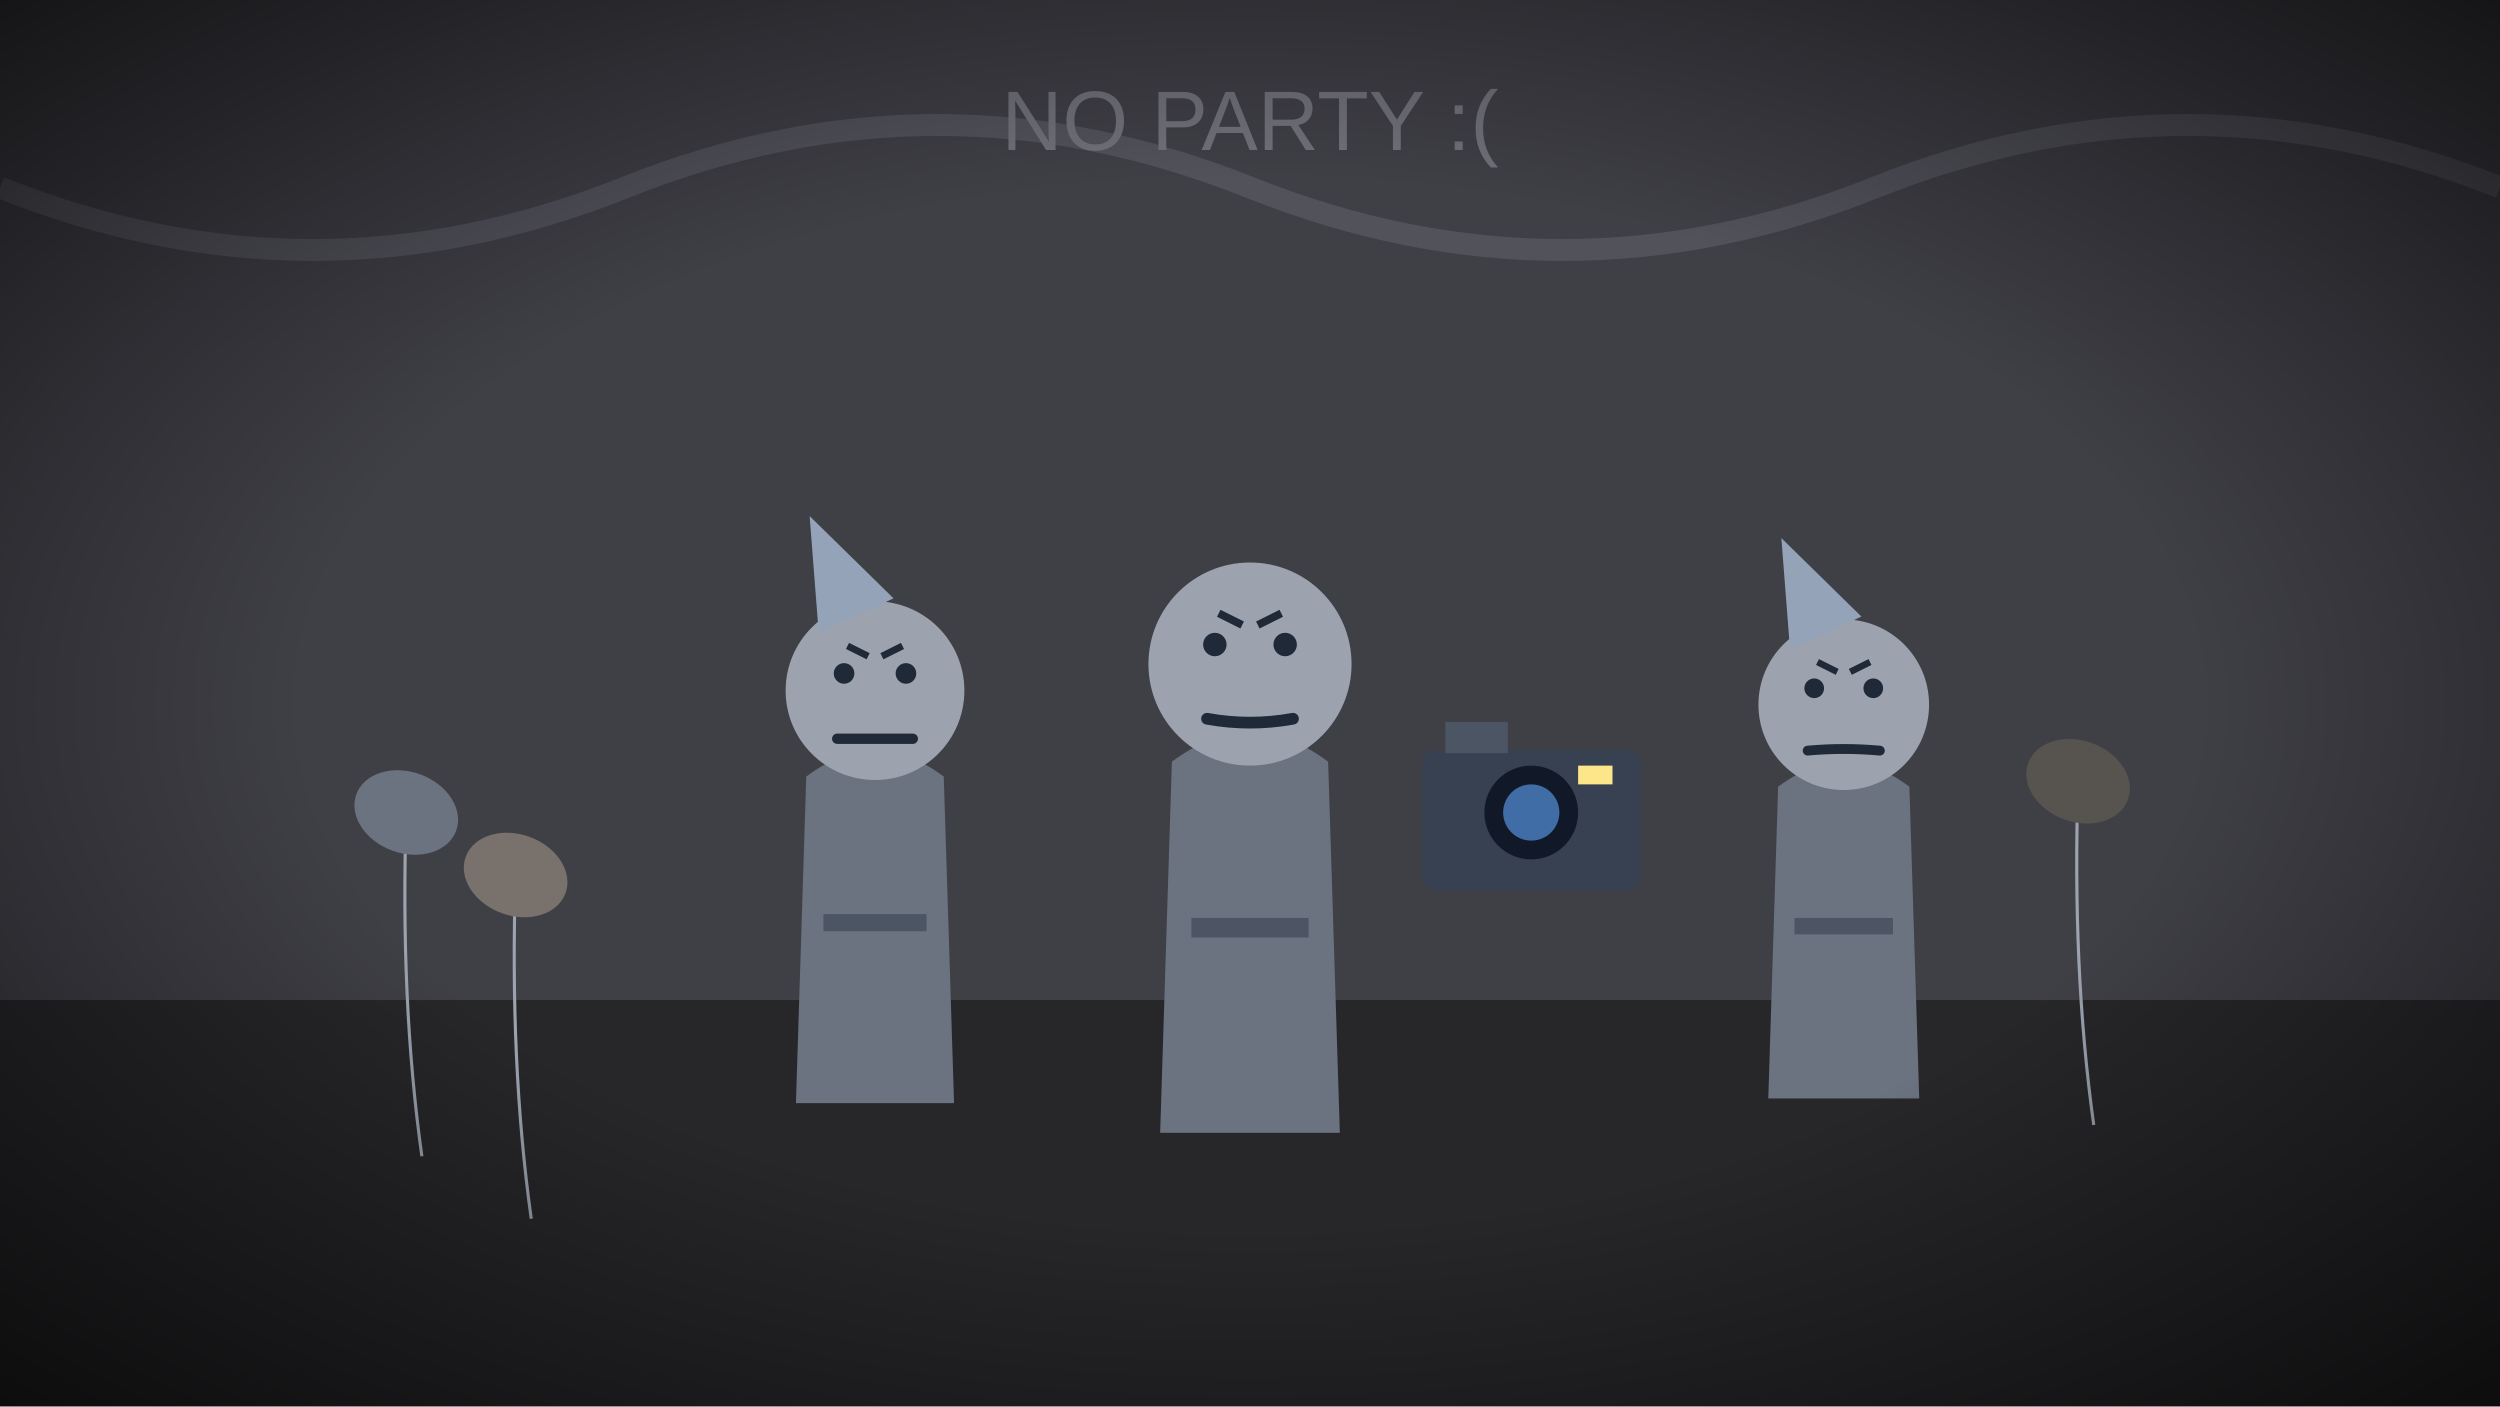
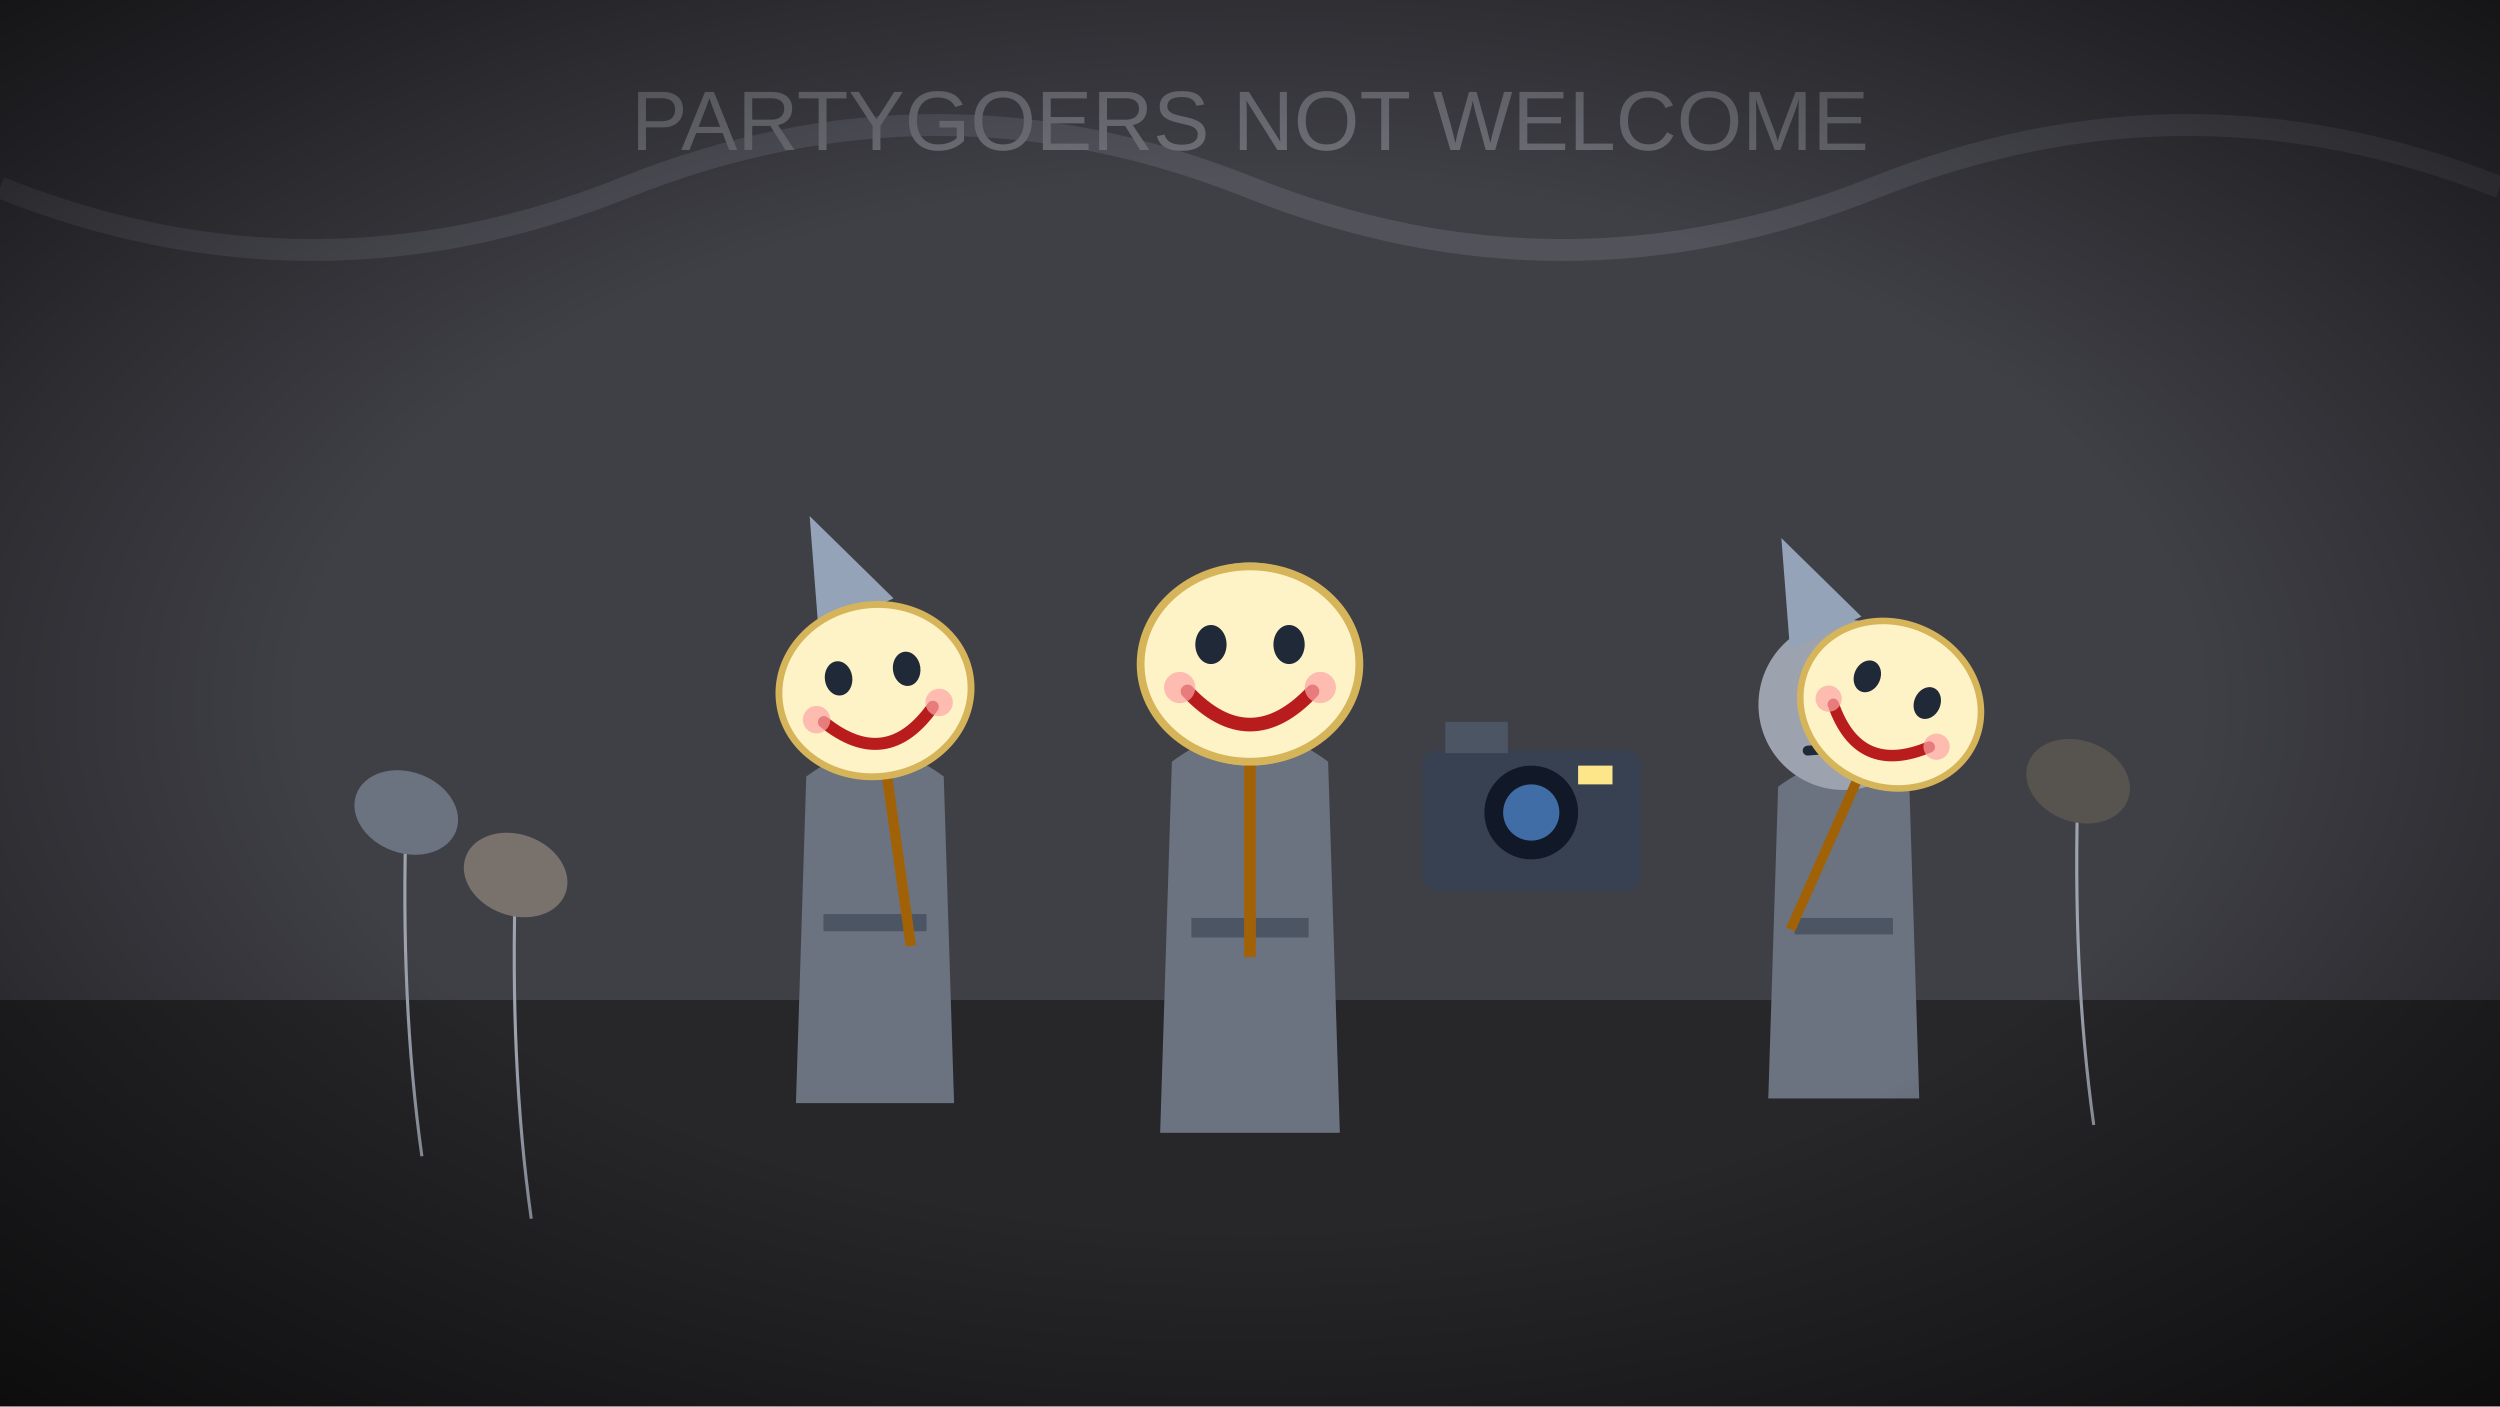
<svg xmlns="http://www.w3.org/2000/svg" viewBox="0 0 1600 900">
  <defs>
    <radialGradient id="v" cx=".5" cy=".5" r=".75">
      <stop offset=".5" stop-color="#000" stop-opacity="0" />
      <stop offset="1" stop-color="#000" stop-opacity=".75" />
    </radialGradient>
  </defs>
  <rect width="1600" height="900" fill="#3f3f46" />
  <rect y="640" width="1600" height="260" fill="#27272a" />
  <path d="M0 120 Q200 200 400 120 T800 120 T1200 120 T1600 120" stroke="#52525b" stroke-width="14" fill="none" />
-   <text x="800" y="96" text-anchor="middle" font-family="Arial Black, Arial" font-size="54" fill="#71717a">NO PARTY  :(</text>
+   <text x="800" y="96" text-anchor="middle" font-family="Arial Black, Arial" font-size="54" fill="#71717a">PARTYGOERS NOT WELCOME</text>
  <path d="M260 520 q-4 120 10 220" stroke="#9ca3af" stroke-width="2" fill="none" />
  <ellipse cx="260" cy="520" rx="34" ry="26" fill="#6b7280" transform="rotate(20 260 520)" />
  <path d="M330 560 q-4 120 10 220" stroke="#9ca3af" stroke-width="2" fill="none" />
  <ellipse cx="330" cy="560" rx="34" ry="26" fill="#78716c" transform="rotate(20 330 560)" />
  <path d="M1330 500 q-4 120 10 220" stroke="#9ca3af" stroke-width="2" fill="none" />
  <ellipse cx="1330" cy="500" rx="34" ry="26" fill="#57534e" transform="rotate(20 1330 500)" />
  <g transform="translate(560 420) scale(1.1)">
    <path d="M-46 260 L-40 70 Q0 40 40 70 L46 260 Z" fill="#6b7280" />
    <rect x="-30" y="150" width="60" height="10" fill="#4b5563" />
    <circle cy="20" r="52" fill="#9ca3af" />
    <circle cx="-18" cy="10" r="6" fill="#1f2937" />
    <circle cx="18" cy="10" r="6" fill="#1f2937" />
    <path d="M-16 -6 l12 6 M16 -6 l-12 6" stroke="#1f2937" stroke-width="4" />
    <path d="M-22 48 Q0 48 22 48" stroke="#1f2937" stroke-width="6" fill="none" stroke-linecap="round" />
    <path d="M-24 -26 L0 -90 L24 -26 Z" fill="#94a3b8" transform="rotate(-25)" />
  </g>
  <g transform="translate(800 400) scale(1.25)">
    <path d="M-46 260 L-40 70 Q0 40 40 70 L46 260 Z" fill="#6b7280" />
    <rect x="-30" y="150" width="60" height="10" fill="#4b5563" />
    <circle cy="20" r="52" fill="#9ca3af" />
    <circle cx="-18" cy="10" r="6" fill="#1f2937" />
    <circle cx="18" cy="10" r="6" fill="#1f2937" />
    <path d="M-16 -6 l12 6 M16 -6 l-12 6" stroke="#1f2937" stroke-width="4" />
    <path d="M-22 48 Q0 52 22 48" stroke="#1f2937" stroke-width="6" fill="none" stroke-linecap="round" />
  </g>
  <g transform="translate(1180 430) scale(1.05)">
    <path d="M-46 260 L-40 70 Q0 40 40 70 L46 260 Z" fill="#6b7280" />
    <rect x="-30" y="150" width="60" height="10" fill="#4b5563" />
    <circle cy="20" r="52" fill="#9ca3af" />
    <circle cx="-18" cy="10" r="6" fill="#1f2937" />
    <circle cx="18" cy="10" r="6" fill="#1f2937" />
    <path d="M-16 -6 l12 6 M16 -6 l-12 6" stroke="#1f2937" stroke-width="4" />
    <path d="M-22 48 Q0 46 22 48" stroke="#1f2937" stroke-width="6" fill="none" stroke-linecap="round" />
    <path d="M-24 -26 L0 -90 L24 -26 Z" fill="#94a3b8" transform="rotate(-25)" />
  </g>
  <g transform="translate(980 520)">
    <rect x="-70" y="-40" width="140" height="90" rx="10" fill="#374151" />
    <rect x="-55" y="-58" width="40" height="20" fill="#4b5563" />
    <circle r="30" fill="#111827" />
    <circle r="18" fill="#60a5fa" opacity=".6" />
    <rect x="30" y="-30" width="22" height="12" fill="#fde68a" />
  </g>
+   <g transform="translate(560 442.0) scale(1.1) rotate(-8)">
+     <rect x="-3" y="40" width="6" height="110" fill="#a16207" />
+     <ellipse rx="56" ry="50" fill="#fef3c7" stroke="#d6b45a" stroke-width="4" />
+     <ellipse cx="-20" cy="-10" rx="8" ry="10" fill="#1f2937" />
+     <ellipse cx="20" cy="-10" rx="8" ry="10" fill="#1f2937" />
+     <path d="M-32 14 Q0 48 32 14" stroke="#b91c1c" stroke-width="7" fill="none" stroke-linecap="round" />
+     <circle cx="-36" cy="12" r="8" fill="#fca5a5" opacity=".7" />
+     <circle cx="36" cy="12" r="8" fill="#fca5a5" opacity=".7" />
+   </g>
+   <g transform="translate(800 425.0) scale(1.25) rotate(0)">
+     <rect x="-3" y="40" width="6" height="110" fill="#a16207" />
+     <ellipse rx="56" ry="50" fill="#fef3c7" stroke="#d6b45a" stroke-width="4" />
+     <ellipse cx="-20" cy="-10" rx="8" ry="10" fill="#1f2937" />
+     <ellipse cx="20" cy="-10" rx="8" ry="10" fill="#1f2937" />
+     <path d="M-32 14 Q0 48 32 14" stroke="#b91c1c" stroke-width="7" fill="none" stroke-linecap="round" />
+     <circle cx="-36" cy="12" r="8" fill="#fca5a5" opacity=".7" />
+     <circle cx="36" cy="12" r="8" fill="#fca5a5" opacity=".7" />
+   </g>
+   <g transform="translate(1210 451.0) scale(1.05) rotate(24)">
+     <rect x="-3" y="40" width="6" height="110" fill="#a16207" />
+     <ellipse rx="56" ry="50" fill="#fef3c7" stroke="#d6b45a" stroke-width="4" />
+     <ellipse cx="-20" cy="-10" rx="8" ry="10" fill="#1f2937" />
+     <ellipse cx="20" cy="-10" rx="8" ry="10" fill="#1f2937" />
+     <path d="M-32 14 Q0 48 32 14" stroke="#b91c1c" stroke-width="7" fill="none" stroke-linecap="round" />
+     <circle cx="-36" cy="12" r="8" fill="#fca5a5" opacity=".7" />
+     <circle cx="36" cy="12" r="8" fill="#fca5a5" opacity=".7" />
+   </g>
  <rect width="1600" height="900" fill="url(#v)" />
</svg>
